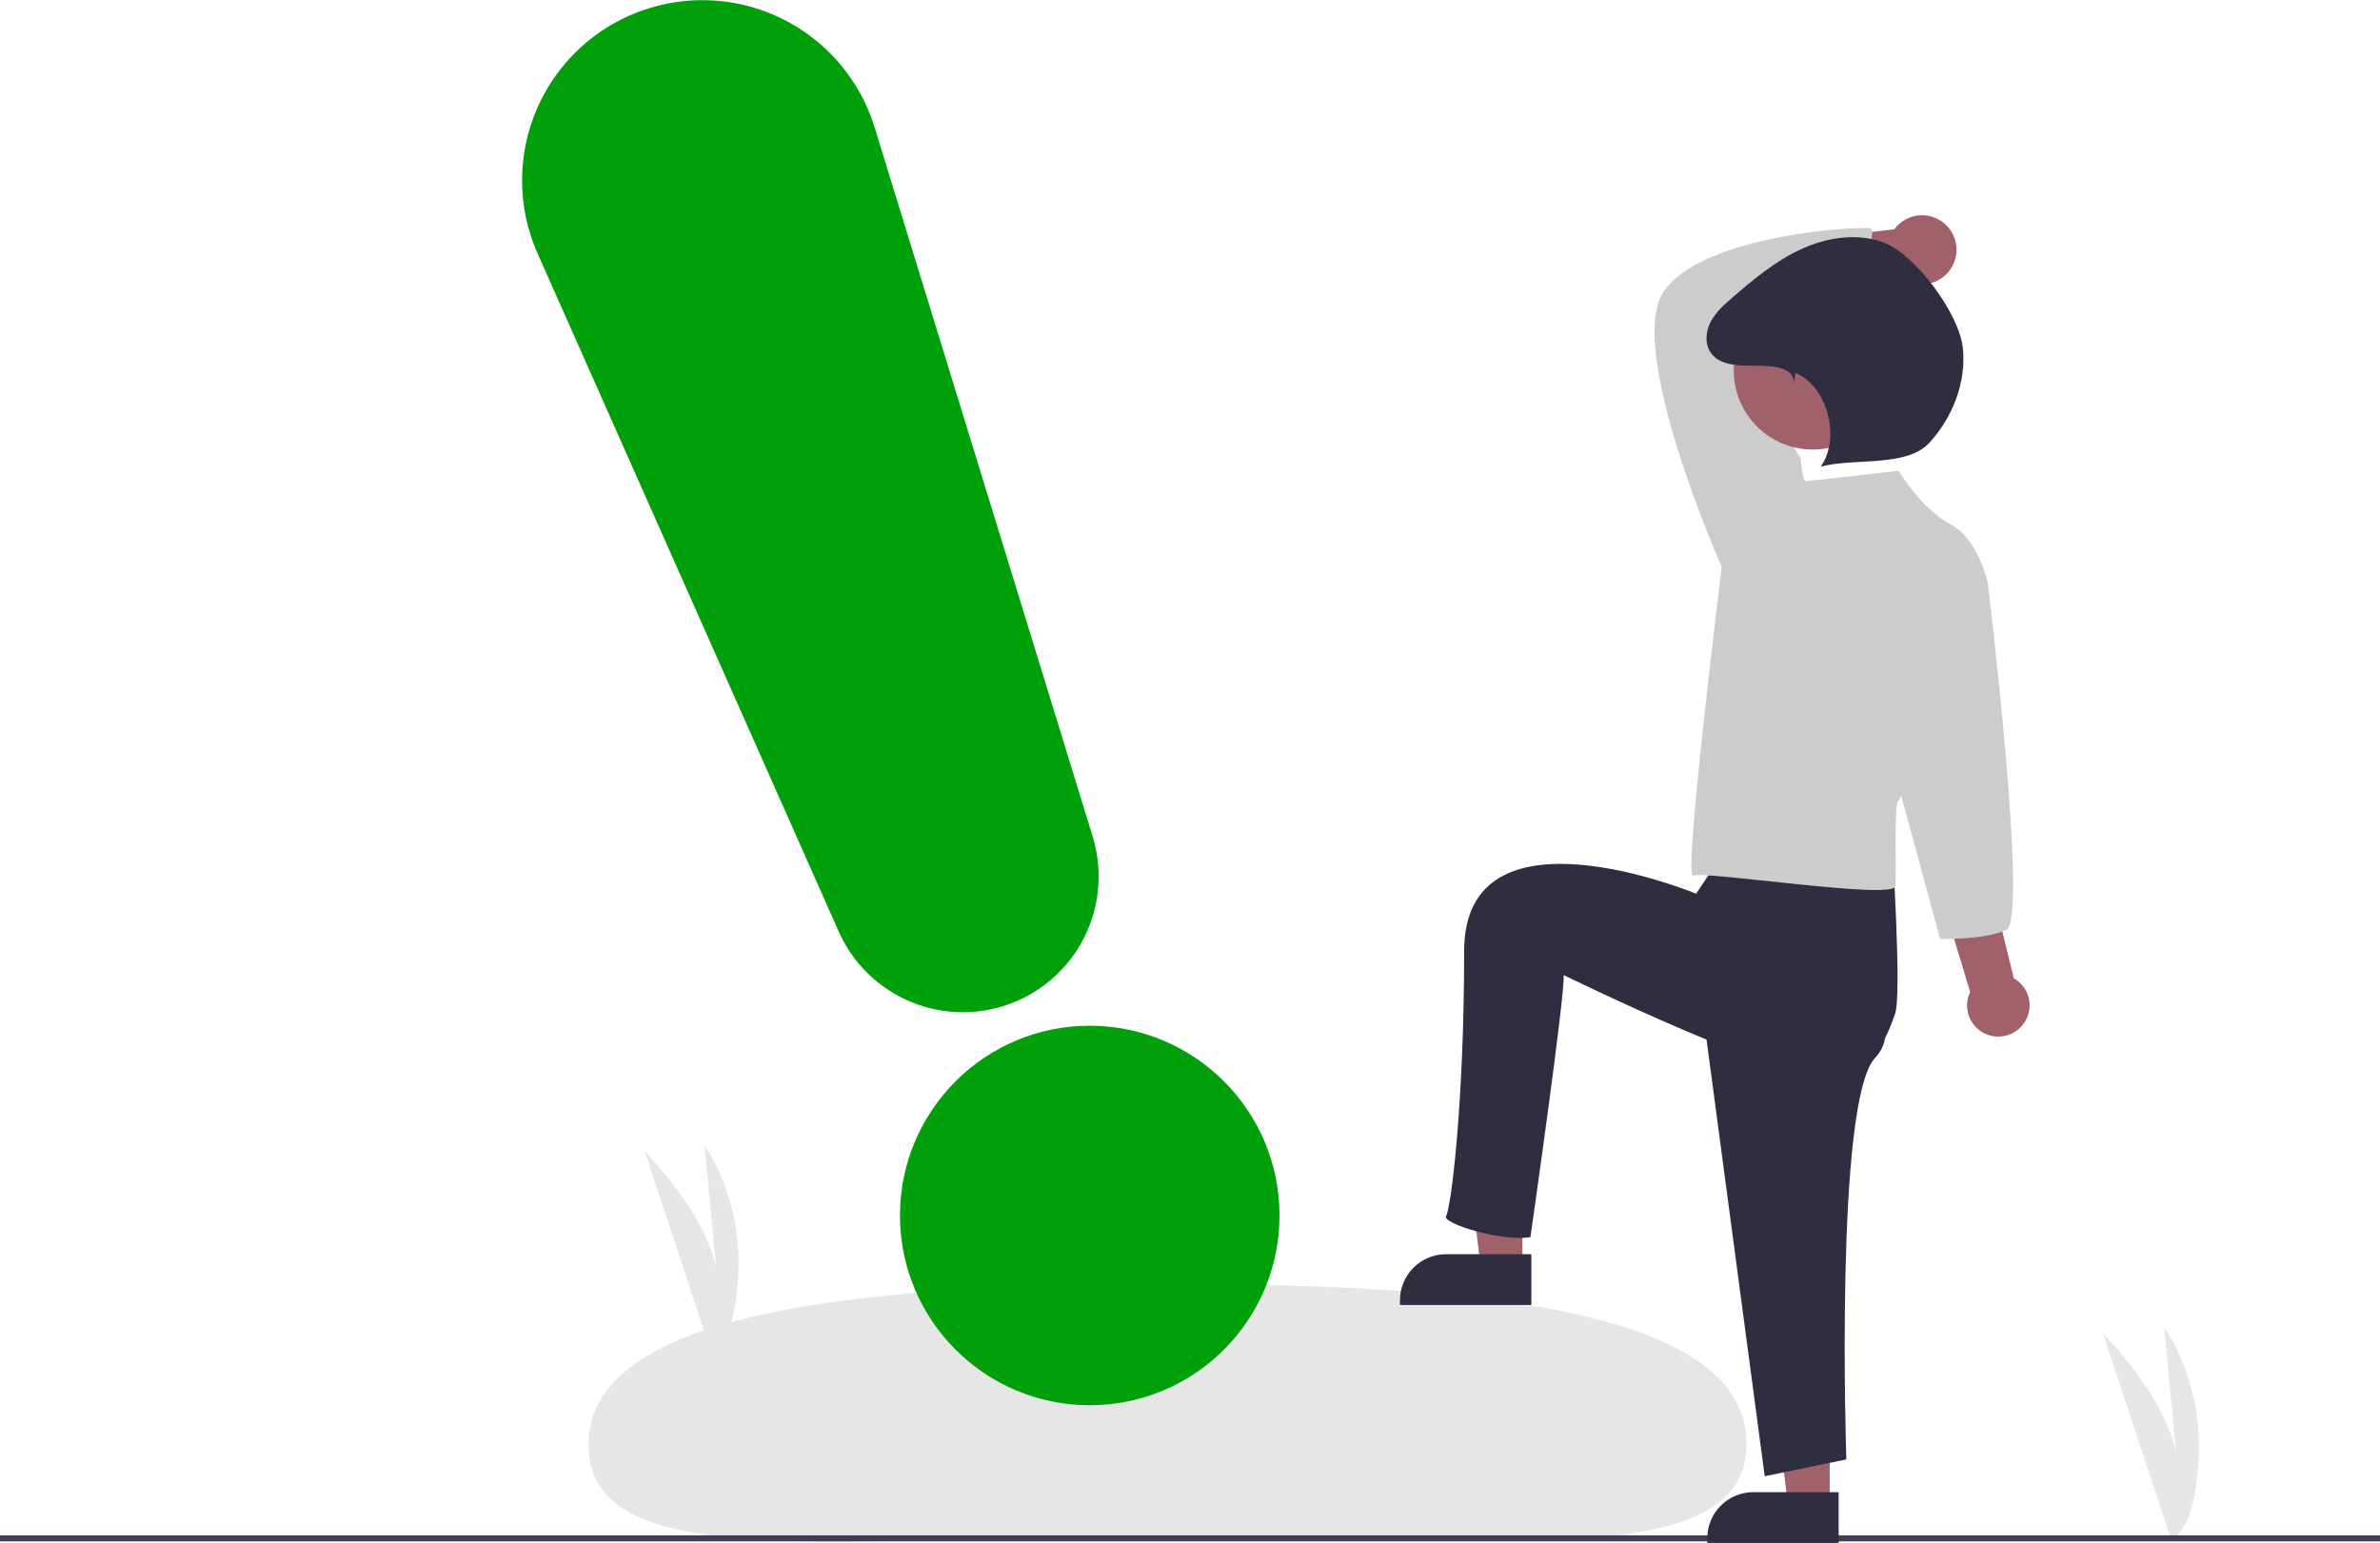
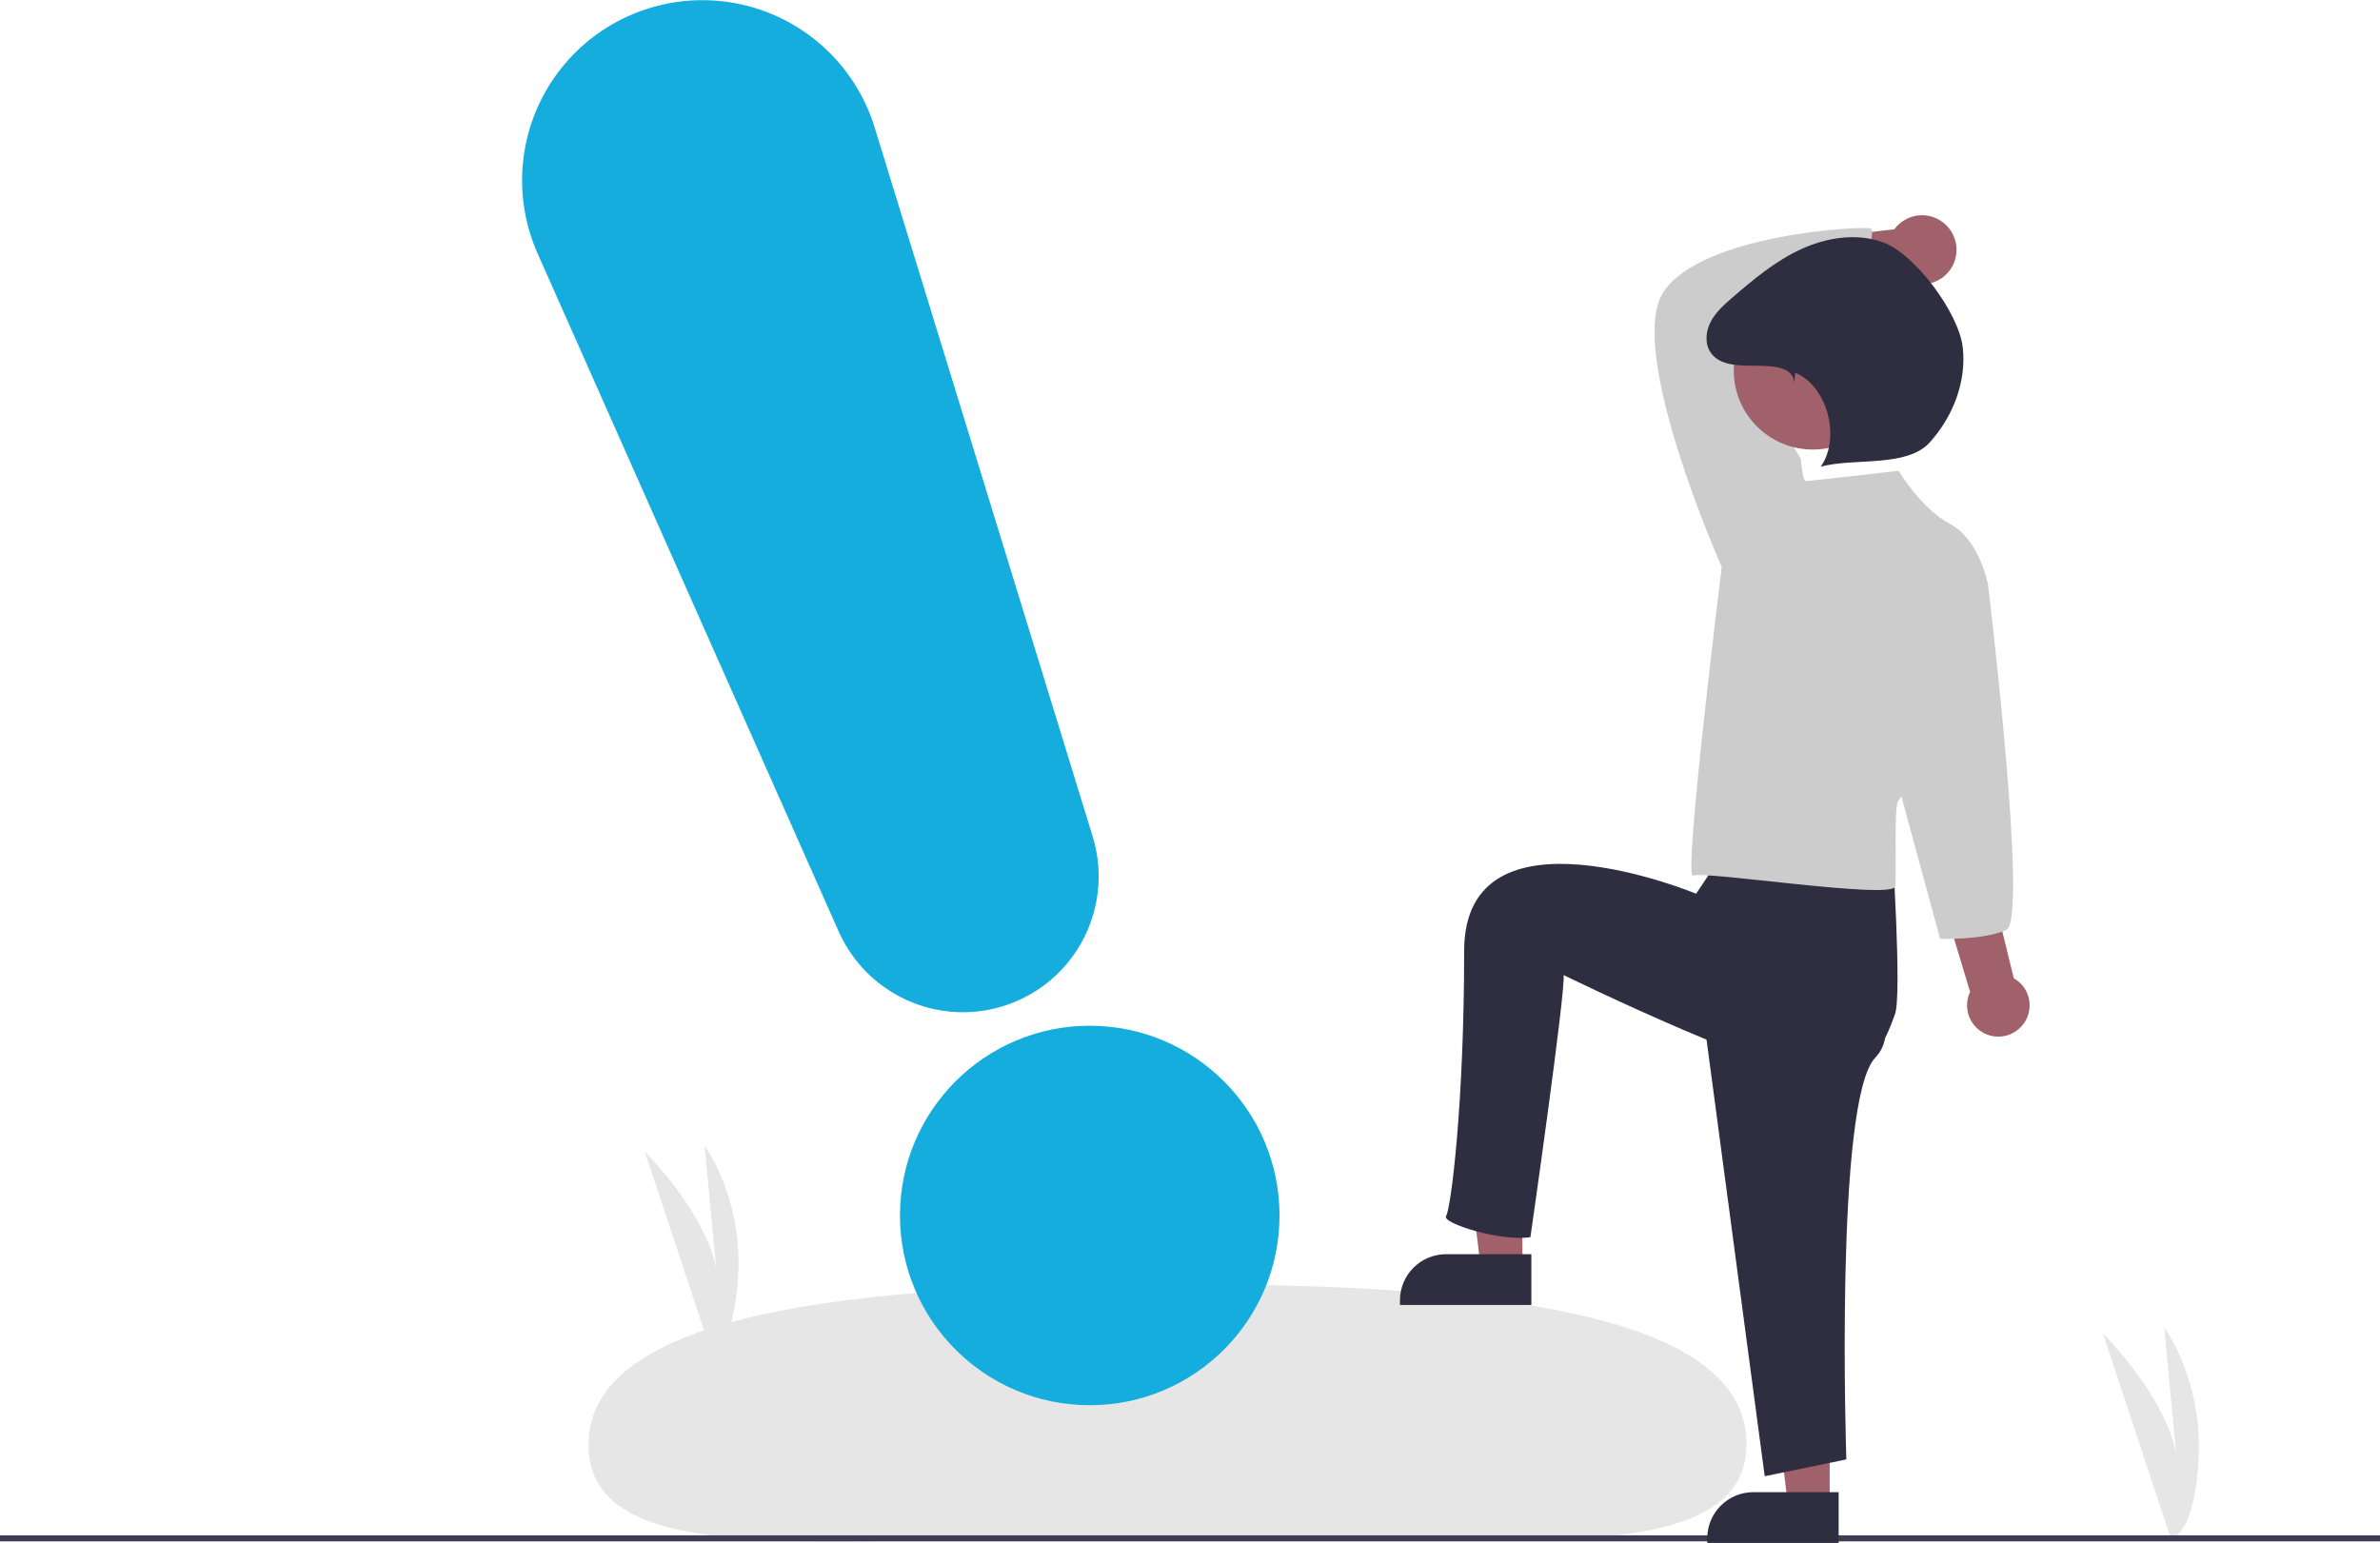
<svg xmlns="http://www.w3.org/2000/svg" data-name="Layer 1" width="790" height="512.208" viewBox="0 0 790 512.208">
  <path d="M925.563,704.589,903,636.498s24.818,24.818,24.818,45.182l-4.455-47.091s12.727,17.182,11.455,43.273S925.563,704.589,925.563,704.589Z" transform="translate(-205 -193.896)" fill="#e6e6e6" />
  <path d="M441.021,642.589,419,576.135s24.222,24.222,24.222,44.096l-4.347-45.959s12.421,16.769,11.179,42.232S441.021,642.589,441.021,642.589Z" transform="translate(-205 -193.896)" fill="#e6e6e6" />
  <path d="M784.726,673.255c.038,43.715-86.665,30.268-192.809,30.36s-191.536,13.687-191.573-30.028,86.633-53.297,192.777-53.389S784.688,629.54,784.726,673.255Z" transform="translate(-205 -193.896)" fill="#e6e6e6" />
  <rect y="509.693" width="790" height="2" fill="#3f3d56" />
  <polygon points="505.336 420.322 491.459 420.322 484.855 366.797 505.336 366.797 505.336 420.322" fill="#a0616a" />
  <path d="M480.006,416.357H508.31a0,0,0,0,1,0,0V433.208a0,0,0,0,1,0,0H464.697a0,0,0,0,1,0,0v-1.541A15.309,15.309,0,0,1,480.006,416.357Z" fill="#2f2e41" />
  <polygon points="607.336 499.322 593.459 499.322 586.855 445.797 607.336 445.797 607.336 499.322" fill="#a0616a" />
  <path d="M582.006,495.357H610.31a0,0,0,0,1,0,0V512.208a0,0,0,0,1,0,0H566.697a0,0,0,0,1,0,0v-1.541A15.309,15.309,0,0,1,582.006,495.357Z" fill="#2f2e41" />
  <path d="M876.345,534.205A10.316,10.316,0,0,0,873.449,518.654l-32.23-131.293L820.611,396.228l38.335,126.949a10.372,10.372,0,0,0,17.398,11.028Z" transform="translate(-205 -193.896)" fill="#a0616a" />
  <path d="M851.208,268.86a11.382,11.382,0,0,0-17.415,1.152l-49.885,5.727,7.589,19.241,45.368-8.491a11.444,11.444,0,0,0,14.344-17.63Z" transform="translate(-205 -193.896)" fill="#a0616a" />
  <path d="M769,520.589l21.768,163.374,27.093-5.578s-3.984-118.982,9.562-133.325S810,505.589,810,505.589Z" transform="translate(-205 -193.896)" fill="#2f2e41" />
  <path d="M778,475.589l-10,15s-77-31.999-77,19-4.406,85.609-6,88,18.438,8.594,28,7c0,0,11.797-82.219,11-87,0,0,75.534,37.033,89.877,33.846S831.609,536.964,834,530.589s-1-57-1-57l-47.81-14.59Z" transform="translate(-205 -193.896)" fill="#2f2e41" />
  <path d="M779.349,385.529l-2.85-3.42s-31.924-71.828-19.382-91.21,67.268-22.233,68.978-21.092-4.085,15.943-.094,22.784c0,0-42.394,9.191-45.244,10.331s21.966,43.274,21.966,43.274l-2.85,25.653Z" transform="translate(-205 -193.896)" fill="#ccc" />
  <path d="M835.215,350.185S805.572,353.605,804.432,353.605s-1.71-7.411-1.71-7.411l-26.223,35.914S763.58,486.299,767,484.589s66.505,8.112,67.075,3.551-.57-27.363,1.14-28.503,29.643-71.828,29.643-71.828-2.85-14.822-12.541-19.952S835.215,350.185,835.215,350.185Z" transform="translate(-205 -193.896)" fill="#ccc" />
  <path d="M855.738,378.118l9.121,9.691S878.411,499.169,871,502.589s-22,3-22,3l-14.355-52.793Z" transform="translate(-205 -193.896)" fill="#ccc" />
  <circle cx="601.73" cy="122.998" r="26.239" fill="#a0616a" />
  <path d="M800.573,320.988c-.354-5.444-7.223-5.631-12.679-5.683s-11.978.143-15.065-4.355c-2.04-2.973-1.65-7.1.035-10.288s4.458-5.639,7.185-7.997c7.041-6.089,14.298-12.129,22.752-16.027s18.36-5.472,27.128-2.344c10.77,3.843,25.329,23.626,26.587,34.992s-3.285,22.953-10.942,31.446-25.182,5.066-36.211,8.088c6.705-9.49,2.285-26.733-8.456-31.164Z" transform="translate(-205 -193.896)" fill="#2f2e41" />
-   <circle cx="361.722" cy="403.505" r="62.989" fill="#00a00a" />
-   <path d="M524.656,529.936a45.159,45.159,0,0,1-41.255-26.786L383.449,278.058a59.83,59.83,0,1,1,111.87-41.864l72.377,235.412a45.08,45.08,0,0,1-43.04,58.33Z" transform="translate(-205 -193.896)" fill="#00a00a" />
+   <circle cx="361.722" cy="403.505" r="62.989" fill="#14addd" />
+   <path d="M524.656,529.936a45.159,45.159,0,0,1-41.255-26.786L383.449,278.058a59.83,59.83,0,1,1,111.87-41.864l72.377,235.412a45.08,45.08,0,0,1-43.04,58.33Z" transform="translate(-205 -193.896)" fill="#14addd" />
</svg>
